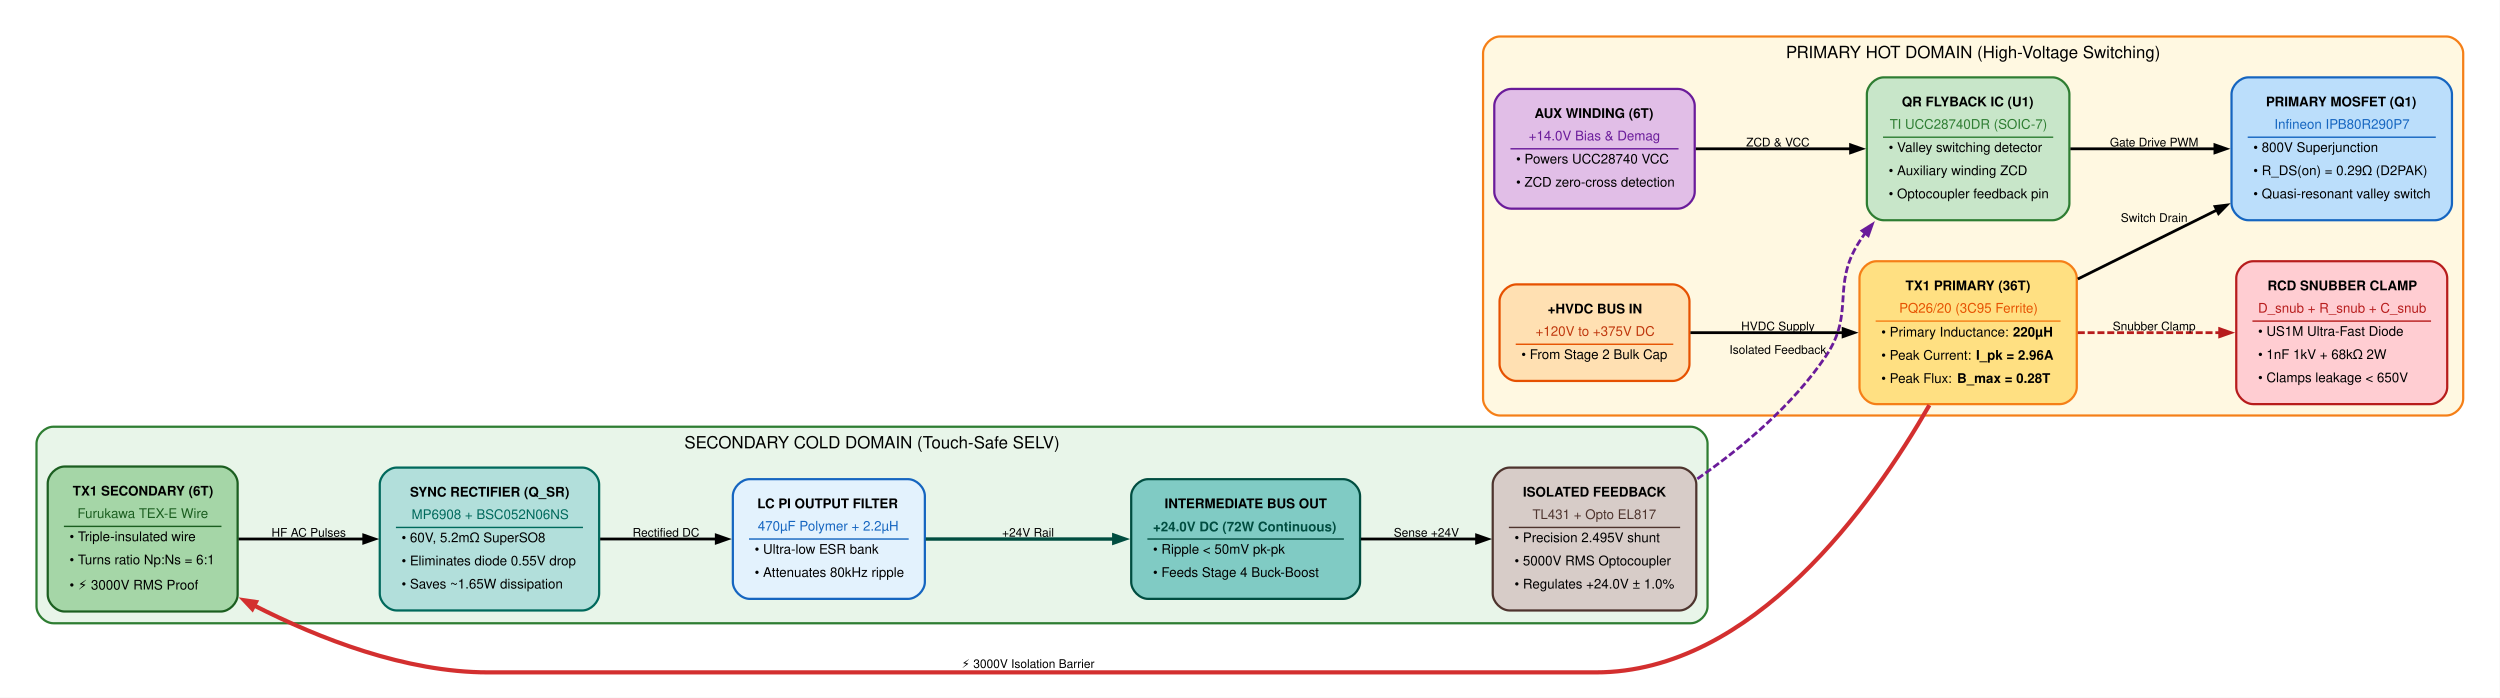
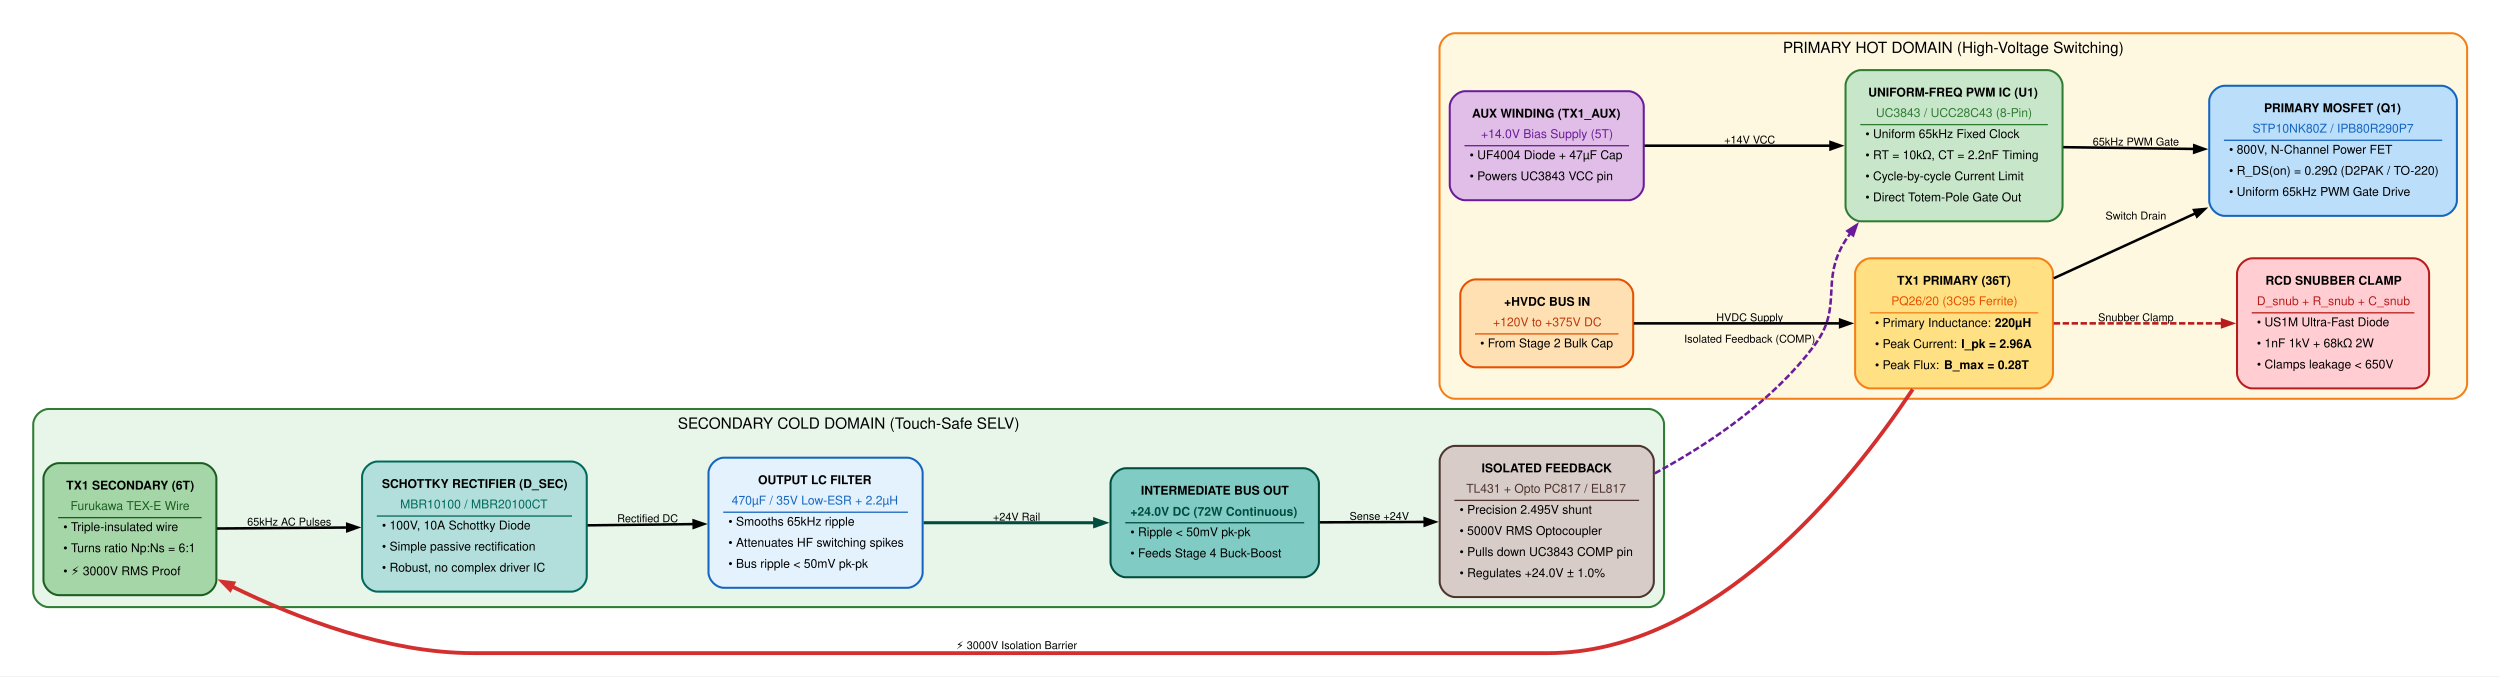
- <svg xmlns="http://www.w3.org/2000/svg" width="1781pt" height="497pt" viewBox="0.00 0.00 1781.00 497.00">
-   <g id="graph0" class="graph" transform="scale(1 1) rotate(0) translate(18 479)">
-     <polygon fill="#ffffff" stroke="none" points="-18,18 -18,-479 1762.78,-479 1762.78,18 -18,18" />
+ <svg xmlns="http://www.w3.org/2000/svg" width="1956pt" height="529pt" viewBox="0.00 0.00 1956.00 529.00">
+   <g id="graph0" class="graph" transform="scale(1 1) rotate(0) translate(18 511)">
+     <polygon fill="#ffffff" stroke="none" points="-18,18 -18,-511 1938.28,-511 1938.28,18 -18,18" />
    <g id="clust1" class="cluster">
-       <path fill="#fff8e1" stroke="#f57f17" stroke-width="1.6" d="M1050.53,-183C1050.53,-183 1724.78,-183 1724.78,-183 1730.78,-183 1736.78,-189 1736.78,-195 1736.78,-195 1736.78,-441 1736.78,-441 1736.78,-447 1730.78,-453 1724.78,-453 1724.78,-453 1050.53,-453 1050.53,-453 1044.53,-453 1038.53,-447 1038.53,-441 1038.53,-441 1038.53,-195 1038.53,-195 1038.53,-189 1044.53,-183 1050.53,-183" />
-       <text xml:space="preserve" text-anchor="middle" x="1387.66" y="-437.6" font-family="Helvetica, Arial, sans-serif" font-size="12.00">PRIMARY HOT DOMAIN (High-Voltage Switching)</text>
+       <path fill="#fff8e1" stroke="#f57f17" stroke-width="1.6" d="M1120.28,-199C1120.28,-199 1900.28,-199 1900.28,-199 1906.28,-199 1912.28,-205 1912.28,-211 1912.28,-211 1912.28,-473 1912.28,-473 1912.28,-479 1906.28,-485 1900.28,-485 1900.28,-485 1120.28,-485 1120.28,-485 1114.28,-485 1108.28,-479 1108.28,-473 1108.28,-473 1108.28,-211 1108.28,-211 1108.28,-205 1114.28,-199 1120.28,-199" />
+       <text xml:space="preserve" text-anchor="middle" x="1510.28" y="-469.6" font-family="Helvetica, Arial, sans-serif" font-size="12.00">PRIMARY HOT DOMAIN (High-Voltage Switching)</text>
    </g>
    <g id="clust2" class="cluster">
-       <path fill="#e8f5e9" stroke="#2e7d32" stroke-width="1.6" d="M20,-35C20,-35 1186.45,-35 1186.45,-35 1192.45,-35 1198.45,-41 1198.45,-47 1198.45,-47 1198.45,-163 1198.45,-163 1198.45,-169 1192.45,-175 1186.45,-175 1186.45,-175 20,-175 20,-175 14,-175 8,-169 8,-163 8,-163 8,-47 8,-47 8,-41 14,-35 20,-35" />
-       <text xml:space="preserve" text-anchor="middle" x="603.22" y="-159.6" font-family="Helvetica, Arial, sans-serif" font-size="12.00">SECONDARY COLD DOMAIN (Touch-Safe SELV)</text>
+       <path fill="#e8f5e9" stroke="#2e7d32" stroke-width="1.6" d="M20,-36C20,-36 1271.95,-36 1271.95,-36 1277.95,-36 1283.95,-42 1283.95,-48 1283.95,-48 1283.95,-179 1283.95,-179 1283.95,-185 1277.95,-191 1271.95,-191 1271.95,-191 20,-191 20,-191 14,-191 8,-185 8,-179 8,-179 8,-48 8,-48 8,-42 14,-36 20,-36" />
+       <text xml:space="preserve" text-anchor="middle" x="645.97" y="-175.6" font-family="Helvetica, Arial, sans-serif" font-size="12.00">SECONDARY COLD DOMAIN (Touch-Safe SELV)</text>
    </g>
    <g id="node1" class="node">
-       <path fill="#ffe0b2" stroke="#e65100" stroke-width="1.6" d="M1173.57,-276.39C1173.57,-276.39 1062.28,-276.39 1062.28,-276.39 1056.28,-276.39 1050.28,-270.39 1050.28,-264.39 1050.28,-264.39 1050.28,-219.61 1050.28,-219.61 1050.28,-213.61 1056.28,-207.61 1062.28,-207.61 1062.28,-207.61 1173.57,-207.61 1173.57,-207.61 1179.57,-207.61 1185.57,-213.61 1185.57,-219.61 1185.57,-219.61 1185.57,-264.39 1185.57,-264.39 1185.57,-270.39 1179.57,-276.39 1173.57,-276.39" />
-       <polygon fill="#e65100" stroke="#e65100" points="1061.8,-233.75 1061.8,-233.75 1174.05,-233.75 1174.05,-233.75 1061.8,-233.75" />
-       <text xml:space="preserve" text-anchor="start" x="1084.55" y="-255.72" font-family="Helvetica, Arial, sans-serif" font-weight="bold" font-size="9.50">+HVDC BUS IN</text>
-       <text xml:space="preserve" text-anchor="start" x="1075.93" y="-239.75" font-family="Helvetica, Arial, sans-serif" font-size="9.50" fill="#bf360c">+120V to +375V DC</text>
-       <text xml:space="preserve" text-anchor="start" x="1065.8" y="-223.25" font-family="Helvetica, Arial, sans-serif" font-size="9.50">• From Stage 2 Bulk Cap</text>
+       <path fill="#ffe0b2" stroke="#e65100" stroke-width="1.6" d="M1247.82,-292.39C1247.82,-292.39 1136.53,-292.39 1136.53,-292.39 1130.53,-292.39 1124.53,-286.39 1124.53,-280.39 1124.53,-280.39 1124.53,-235.61 1124.53,-235.61 1124.53,-229.61 1130.53,-223.61 1136.53,-223.61 1136.53,-223.61 1247.82,-223.61 1247.82,-223.61 1253.82,-223.61 1259.82,-229.61 1259.82,-235.61 1259.82,-235.61 1259.82,-280.39 1259.82,-280.39 1259.82,-286.39 1253.82,-292.39 1247.82,-292.39" />
+       <polygon fill="#e65100" stroke="#e65100" points="1136.05,-249.75 1136.05,-249.75 1248.3,-249.75 1248.3,-249.75 1136.05,-249.75" />
+       <text xml:space="preserve" text-anchor="start" x="1158.8" y="-271.73" font-family="Helvetica, Arial, sans-serif" font-weight="bold" font-size="9.50">+HVDC BUS IN</text>
+       <text xml:space="preserve" text-anchor="start" x="1150.18" y="-255.75" font-family="Helvetica, Arial, sans-serif" font-size="9.50" fill="#bf360c">+120V to +375V DC</text>
+       <text xml:space="preserve" text-anchor="start" x="1140.05" y="-239.25" font-family="Helvetica, Arial, sans-serif" font-size="9.50">• From Stage 2 Bulk Cap</text>
    </g>
    <g id="node3" class="node">
-       <path fill="#ffe082" stroke="#f57f17" stroke-width="1.6" d="M1449.49,-292.89C1449.49,-292.89 1318.7,-292.89 1318.7,-292.89 1312.7,-292.89 1306.7,-286.89 1306.7,-280.89 1306.7,-280.89 1306.7,-203.11 1306.7,-203.11 1306.7,-197.11 1312.7,-191.11 1318.7,-191.11 1318.7,-191.11 1449.49,-191.11 1449.49,-191.11 1455.49,-191.11 1461.49,-197.11 1461.49,-203.11 1461.49,-203.11 1461.49,-280.89 1461.49,-280.89 1461.49,-286.89 1455.49,-292.89 1449.49,-292.89" />
-       <polygon fill="#f57f17" stroke="#f57f17" points="1318.22,-250.25 1318.22,-250.25 1449.97,-250.25 1449.97,-250.25 1318.22,-250.25" />
-       <text xml:space="preserve" text-anchor="start" x="1339.47" y="-272.23" font-family="Helvetica, Arial, sans-serif" font-weight="bold" font-size="9.50">TX1 PRIMARY (36T)</text>
-       <text xml:space="preserve" text-anchor="start" x="1334.97" y="-256.25" font-family="Helvetica, Arial, sans-serif" font-size="9.50" fill="#e65100">PQ26/20 (3C95 Ferrite)</text>
-       <text xml:space="preserve" text-anchor="start" x="1322.22" y="-239.22" font-family="Helvetica, Arial, sans-serif" font-size="9.50">• Primary Inductance: </text>
-       <text xml:space="preserve" text-anchor="start" x="1415.97" y="-239.22" font-family="Helvetica, Arial, sans-serif" font-weight="bold" font-size="9.50">220µH</text>
-       <text xml:space="preserve" text-anchor="start" x="1322.22" y="-222.72" font-family="Helvetica, Arial, sans-serif" font-size="9.50">• Peak Current: </text>
-       <text xml:space="preserve" text-anchor="start" x="1389.72" y="-222.72" font-family="Helvetica, Arial, sans-serif" font-weight="bold" font-size="9.50">I_pk = 2.96A</text>
-       <text xml:space="preserve" text-anchor="start" x="1322.22" y="-206.22" font-family="Helvetica, Arial, sans-serif" font-size="9.50">• Peak Flux: </text>
-       <text xml:space="preserve" text-anchor="start" x="1376.22" y="-206.22" font-family="Helvetica, Arial, sans-serif" font-weight="bold" font-size="9.50">B_max = 0.28T</text>
+       <path fill="#ffe082" stroke="#f57f17" stroke-width="1.6" d="M1576.24,-308.89C1576.24,-308.89 1445.45,-308.89 1445.45,-308.89 1439.45,-308.89 1433.45,-302.89 1433.45,-296.89 1433.45,-296.89 1433.45,-219.11 1433.45,-219.11 1433.45,-213.11 1439.45,-207.11 1445.45,-207.11 1445.45,-207.11 1576.24,-207.11 1576.24,-207.11 1582.24,-207.11 1588.24,-213.11 1588.24,-219.11 1588.24,-219.11 1588.24,-296.89 1588.24,-296.89 1588.24,-302.89 1582.24,-308.89 1576.24,-308.89" />
+       <polygon fill="#f57f17" stroke="#f57f17" points="1444.97,-266.25 1444.97,-266.25 1576.72,-266.25 1576.72,-266.25 1444.97,-266.25" />
+       <text xml:space="preserve" text-anchor="start" x="1466.22" y="-288.23" font-family="Helvetica, Arial, sans-serif" font-weight="bold" font-size="9.50">TX1 PRIMARY (36T)</text>
+       <text xml:space="preserve" text-anchor="start" x="1461.72" y="-272.25" font-family="Helvetica, Arial, sans-serif" font-size="9.50" fill="#e65100">PQ26/20 (3C95 Ferrite)</text>
+       <text xml:space="preserve" text-anchor="start" x="1448.97" y="-255.22" font-family="Helvetica, Arial, sans-serif" font-size="9.50">• Primary Inductance: </text>
+       <text xml:space="preserve" text-anchor="start" x="1542.72" y="-255.22" font-family="Helvetica, Arial, sans-serif" font-weight="bold" font-size="9.50">220µH</text>
+       <text xml:space="preserve" text-anchor="start" x="1448.97" y="-238.72" font-family="Helvetica, Arial, sans-serif" font-size="9.50">• Peak Current: </text>
+       <text xml:space="preserve" text-anchor="start" x="1516.47" y="-238.72" font-family="Helvetica, Arial, sans-serif" font-weight="bold" font-size="9.50">I_pk = 2.96A</text>
+       <text xml:space="preserve" text-anchor="start" x="1448.97" y="-222.22" font-family="Helvetica, Arial, sans-serif" font-size="9.50">• Peak Flux: </text>
+       <text xml:space="preserve" text-anchor="start" x="1502.97" y="-222.22" font-family="Helvetica, Arial, sans-serif" font-weight="bold" font-size="9.50">B_max = 0.28T</text>
    </g>
    <g id="edge1" class="edge">
-       <path fill="none" stroke="black" stroke-width="2" d="M1186.27,-242C1219.38,-242 1259.7,-242 1295.21,-242" />
-       <polygon fill="black" stroke="black" stroke-width="2" points="1295.03,-244.8 1303.03,-242 1295.03,-239.2 1295.03,-244.8" />
-       <text xml:space="preserve" text-anchor="middle" x="1248.57" y="-243.68" font-family="Helvetica, Arial, sans-serif" font-size="8.50">HVDC Supply</text>
+       <path fill="none" stroke="black" stroke-width="2" d="M1260.34,-258C1307.46,-258 1370.92,-258 1422.05,-258" />
+       <polygon fill="black" stroke="black" stroke-width="2" points="1421.73,-260.8 1429.73,-258 1421.73,-255.2 1421.73,-260.8" />
+       <text xml:space="preserve" text-anchor="middle" x="1350.95" y="-259.68" font-family="Helvetica, Arial, sans-serif" font-size="8.50">HVDC Supply</text>
    </g>
    <g id="node2" class="node">
-       <path fill="#ffcdd2" stroke="#b71c1c" stroke-width="1.6" d="M1713.4,-292.89C1713.4,-292.89 1587.11,-292.89 1587.11,-292.89 1581.11,-292.89 1575.11,-286.89 1575.11,-280.89 1575.11,-280.89 1575.11,-203.11 1575.11,-203.11 1575.11,-197.11 1581.11,-191.11 1587.11,-191.11 1587.11,-191.11 1713.4,-191.11 1713.4,-191.11 1719.4,-191.11 1725.4,-197.11 1725.4,-203.11 1725.4,-203.11 1725.4,-280.89 1725.4,-280.89 1725.4,-286.89 1719.4,-292.89 1713.4,-292.89" />
-       <polygon fill="#b71c1c" stroke="#b71c1c" points="1586.63,-250.25 1586.63,-250.25 1713.88,-250.25 1713.88,-250.25 1586.63,-250.25" />
-       <text xml:space="preserve" text-anchor="start" x="1597.38" y="-272.23" font-family="Helvetica, Arial, sans-serif" font-weight="bold" font-size="9.50">RCD SNUBBER CLAMP</text>
-       <text xml:space="preserve" text-anchor="start" x="1590.63" y="-256.25" font-family="Helvetica, Arial, sans-serif" font-size="9.50" fill="#b71c1c">D_snub + R_snub + C_snub</text>
-       <text xml:space="preserve" text-anchor="start" x="1590.63" y="-239.75" font-family="Helvetica, Arial, sans-serif" font-size="9.50">• US1M Ultra-Fast Diode</text>
-       <text xml:space="preserve" text-anchor="start" x="1590.63" y="-223.25" font-family="Helvetica, Arial, sans-serif" font-size="9.50">• 1nF 1kV + 68kΩ 2W</text>
-       <text xml:space="preserve" text-anchor="start" x="1590.63" y="-206.75" font-family="Helvetica, Arial, sans-serif" font-size="9.50">• Clamps leakage &lt; 650V</text>
+       <path fill="#ffcdd2" stroke="#b71c1c" stroke-width="1.6" d="M1870.53,-308.89C1870.53,-308.89 1744.24,-308.89 1744.24,-308.89 1738.24,-308.89 1732.24,-302.89 1732.24,-296.89 1732.24,-296.89 1732.24,-219.11 1732.24,-219.11 1732.24,-213.11 1738.24,-207.11 1744.24,-207.11 1744.24,-207.11 1870.53,-207.11 1870.53,-207.11 1876.53,-207.11 1882.53,-213.11 1882.53,-219.11 1882.53,-219.11 1882.53,-296.89 1882.53,-296.89 1882.53,-302.89 1876.53,-308.89 1870.53,-308.89" />
+       <polygon fill="#b71c1c" stroke="#b71c1c" points="1743.76,-266.25 1743.76,-266.25 1871.01,-266.25 1871.01,-266.25 1743.76,-266.25" />
+       <text xml:space="preserve" text-anchor="start" x="1754.51" y="-288.23" font-family="Helvetica, Arial, sans-serif" font-weight="bold" font-size="9.50">RCD SNUBBER CLAMP</text>
+       <text xml:space="preserve" text-anchor="start" x="1747.76" y="-272.25" font-family="Helvetica, Arial, sans-serif" font-size="9.50" fill="#b71c1c">D_snub + R_snub + C_snub</text>
+       <text xml:space="preserve" text-anchor="start" x="1747.76" y="-255.75" font-family="Helvetica, Arial, sans-serif" font-size="9.50">• US1M Ultra-Fast Diode</text>
+       <text xml:space="preserve" text-anchor="start" x="1747.76" y="-239.25" font-family="Helvetica, Arial, sans-serif" font-size="9.50">• 1nF 1kV + 68kΩ 2W</text>
+       <text xml:space="preserve" text-anchor="start" x="1747.76" y="-222.75" font-family="Helvetica, Arial, sans-serif" font-size="9.50">• Clamps leakage &lt; 650V</text>
    </g>
    <g id="edge2" class="edge">
-       <path fill="none" stroke="#b71c1c" stroke-width="2" stroke-dasharray="5,2" d="M1462.21,-242C1493.96,-242 1530.85,-242 1563.45,-242" />
-       <polygon fill="#b71c1c" stroke="#b71c1c" stroke-width="2" points="1563.3,-244.8 1571.3,-242 1563.3,-239.2 1563.3,-244.8" />
-       <text xml:space="preserve" text-anchor="middle" x="1516.61" y="-243.68" font-family="Helvetica, Arial, sans-serif" font-size="8.50">Snubber Clamp</text>
+       <path fill="none" stroke="#b71c1c" stroke-width="2" stroke-dasharray="5,2" d="M1588.85,-258C1629.29,-258 1678.98,-258 1720.65,-258" />
+       <polygon fill="#b71c1c" stroke="#b71c1c" stroke-width="2" points="1720.59,-260.8 1728.59,-258 1720.59,-255.2 1720.59,-260.8" />
+       <text xml:space="preserve" text-anchor="middle" x="1653.11" y="-259.68" font-family="Helvetica, Arial, sans-serif" font-size="8.50">Snubber Clamp</text>
    </g>
    <g id="node4" class="node">
-       <path fill="#bbdefb" stroke="#1565c0" stroke-width="1.6" d="M1716.78,-423.89C1716.78,-423.89 1583.74,-423.89 1583.74,-423.89 1577.74,-423.89 1571.74,-417.89 1571.74,-411.89 1571.74,-411.89 1571.74,-334.11 1571.74,-334.11 1571.74,-328.11 1577.74,-322.11 1583.74,-322.11 1583.74,-322.11 1716.78,-322.11 1716.78,-322.11 1722.78,-322.11 1728.78,-328.11 1728.78,-334.11 1728.78,-334.11 1728.78,-411.89 1728.78,-411.89 1728.78,-417.89 1722.78,-423.89 1716.78,-423.89" />
-       <polygon fill="#1565c0" stroke="#1565c0" points="1583.26,-381.25 1583.26,-381.25 1717.26,-381.25 1717.26,-381.25 1583.26,-381.25" />
-       <text xml:space="preserve" text-anchor="start" x="1596.26" y="-403.23" font-family="Helvetica, Arial, sans-serif" font-weight="bold" font-size="9.50">PRIMARY MOSFET (Q1)</text>
-       <text xml:space="preserve" text-anchor="start" x="1602.26" y="-387.25" font-family="Helvetica, Arial, sans-serif" font-size="9.50" fill="#1565c0">Infineon IPB80R290P7</text>
-       <text xml:space="preserve" text-anchor="start" x="1587.26" y="-370.75" font-family="Helvetica, Arial, sans-serif" font-size="9.50">• 800V Superjunction</text>
-       <text xml:space="preserve" text-anchor="start" x="1587.26" y="-354.25" font-family="Helvetica, Arial, sans-serif" font-size="9.50">• R_DS(on) = 0.29Ω (D2PAK)</text>
-       <text xml:space="preserve" text-anchor="start" x="1587.26" y="-337.75" font-family="Helvetica, Arial, sans-serif" font-size="9.50">• Quasi-resonant valley switch</text>
+       <path fill="#bbdefb" stroke="#1565c0" stroke-width="1.6" d="M1892.28,-443.89C1892.28,-443.89 1722.49,-443.89 1722.49,-443.89 1716.49,-443.89 1710.49,-437.89 1710.49,-431.89 1710.49,-431.89 1710.49,-354.11 1710.49,-354.11 1710.49,-348.11 1716.49,-342.11 1722.49,-342.11 1722.49,-342.11 1892.28,-342.11 1892.28,-342.11 1898.28,-342.11 1904.28,-348.11 1904.28,-354.11 1904.28,-354.11 1904.28,-431.89 1904.28,-431.89 1904.28,-437.89 1898.28,-443.89 1892.28,-443.89" />
+       <polygon fill="#1565c0" stroke="#1565c0" points="1722.01,-401.25 1722.01,-401.25 1892.76,-401.25 1892.76,-401.25 1722.01,-401.25" />
+       <text xml:space="preserve" text-anchor="start" x="1753.38" y="-423.23" font-family="Helvetica, Arial, sans-serif" font-weight="bold" font-size="9.50">PRIMARY MOSFET (Q1)</text>
+       <text xml:space="preserve" text-anchor="start" x="1744.38" y="-407.25" font-family="Helvetica, Arial, sans-serif" font-size="9.50" fill="#1565c0">STP10NK80Z / IPB80R290P7</text>
+       <text xml:space="preserve" text-anchor="start" x="1726.01" y="-390.75" font-family="Helvetica, Arial, sans-serif" font-size="9.50">• 800V, N-Channel Power FET</text>
+       <text xml:space="preserve" text-anchor="start" x="1726.01" y="-374.25" font-family="Helvetica, Arial, sans-serif" font-size="9.50">• R_DS(on) = 0.29Ω (D2PAK / TO-220)</text>
+       <text xml:space="preserve" text-anchor="start" x="1726.01" y="-357.75" font-family="Helvetica, Arial, sans-serif" font-size="9.50">• Uniform 65kHz PWM Gate Drive</text>
    </g>
    <g id="edge3" class="edge">
-       <path fill="none" stroke="black" stroke-width="2" d="M1462.21,-280.24C1493.27,-295.64 1529.25,-313.49 1561.32,-329.39" />
-       <polygon fill="black" stroke="black" stroke-width="2" points="1560.01,-331.87 1568.42,-332.91 1562.5,-326.85 1560.01,-331.87" />
-       <text xml:space="preserve" text-anchor="middle" x="1516.61" y="-320.91" font-family="Helvetica, Arial, sans-serif" font-size="8.50">Switch Drain</text>
+       <path fill="none" stroke="black" stroke-width="2" d="M1588.85,-293.29C1622.8,-308.86 1663.26,-327.4 1700.03,-344.25" />
+       <polygon fill="black" stroke="black" stroke-width="2" points="1698.6,-346.68 1707.04,-347.46 1700.93,-341.59 1698.6,-346.68" />
+       <text xml:space="preserve" text-anchor="middle" x="1653.11" y="-339.27" font-family="Helvetica, Arial, sans-serif" font-size="8.50">Switch Drain</text>
    </g>
    <g id="node7" class="node">
-       <path fill="#a5d6a7" stroke="#1b5e20" stroke-width="1.6" d="M139.29,-146.64C139.29,-146.64 28,-146.64 28,-146.64 22,-146.64 16,-140.64 16,-134.64 16,-134.64 16,-55.36 16,-55.36 16,-49.36 22,-43.36 28,-43.36 28,-43.36 139.29,-43.36 139.29,-43.36 145.29,-43.36 151.29,-49.36 151.29,-55.36 151.29,-55.36 151.29,-134.64 151.29,-134.64 151.29,-140.64 145.29,-146.64 139.29,-146.64" />
-       <polygon fill="#1b5e20" stroke="#1b5e20" points="27.52,-104 27.52,-104 139.77,-104 139.77,-104 27.52,-104" />
-       <text xml:space="preserve" text-anchor="start" x="33.77" y="-125.97" font-family="Helvetica, Arial, sans-serif" font-weight="bold" font-size="9.50">TX1 SECONDARY (6T)</text>
-       <text xml:space="preserve" text-anchor="start" x="37.14" y="-110" font-family="Helvetica, Arial, sans-serif" font-size="9.50" fill="#1b5e20">Furukawa TEX-E Wire</text>
-       <text xml:space="preserve" text-anchor="start" x="31.52" y="-93.5" font-family="Helvetica, Arial, sans-serif" font-size="9.50">• Triple-insulated wire</text>
-       <text xml:space="preserve" text-anchor="start" x="31.52" y="-77" font-family="Helvetica, Arial, sans-serif" font-size="9.50">• Turns ratio Np:Ns = 6:1</text>
-       <text xml:space="preserve" text-anchor="start" x="31.52" y="-59" font-family="Helvetica, Arial, sans-serif" font-size="9.50">• ⚡ 3000V RMS Proof</text>
+       <path fill="#a5d6a7" stroke="#1b5e20" stroke-width="1.6" d="M139.29,-148.64C139.29,-148.64 28,-148.64 28,-148.64 22,-148.64 16,-142.64 16,-136.64 16,-136.64 16,-57.36 16,-57.36 16,-51.36 22,-45.36 28,-45.36 28,-45.36 139.29,-45.36 139.29,-45.36 145.29,-45.36 151.29,-51.36 151.29,-57.36 151.29,-57.36 151.29,-136.64 151.29,-136.64 151.29,-142.64 145.29,-148.64 139.29,-148.64" />
+       <polygon fill="#1b5e20" stroke="#1b5e20" points="27.52,-106 27.52,-106 139.77,-106 139.77,-106 27.52,-106" />
+       <text xml:space="preserve" text-anchor="start" x="33.77" y="-127.97" font-family="Helvetica, Arial, sans-serif" font-weight="bold" font-size="9.50">TX1 SECONDARY (6T)</text>
+       <text xml:space="preserve" text-anchor="start" x="37.14" y="-112" font-family="Helvetica, Arial, sans-serif" font-size="9.50" fill="#1b5e20">Furukawa TEX-E Wire</text>
+       <text xml:space="preserve" text-anchor="start" x="31.52" y="-95.5" font-family="Helvetica, Arial, sans-serif" font-size="9.50">• Triple-insulated wire</text>
+       <text xml:space="preserve" text-anchor="start" x="31.52" y="-79" font-family="Helvetica, Arial, sans-serif" font-size="9.50">• Turns ratio Np:Ns = 6:1</text>
+       <text xml:space="preserve" text-anchor="start" x="31.52" y="-61" font-family="Helvetica, Arial, sans-serif" font-size="9.50">• ⚡ 3000V RMS Proof</text>
    </g>
    <g id="edge6" class="edge">
-       <path fill="none" stroke="#d32f2f" stroke-width="3" d="M1356.5,-190.38C1315.77,-119.31 1230.73,0 1118.93,0 329.68,0 329.68,0 329.68,0 271.08,0 209.59,-23.92 162.87,-47.75" />
-       <polygon fill="#d32f2f" stroke="#d32f2f" stroke-width="3" points="161.74,-45.18 155.95,-51.37 164.34,-50.14 161.74,-45.18" />
-       <text xml:space="preserve" text-anchor="middle" x="714.37" y="-3.17" font-family="Helvetica, Arial, sans-serif" font-size="8.50">⚡ 3000V Isolation Barrier</text>
+       <path fill="none" stroke="#d32f2f" stroke-width="3" d="M1478.53,-206.41C1428.43,-131.12 1322.6,0 1193.18,0 352.18,0 352.18,0 352.18,0 285.67,0 215.13,-26.82 163.19,-52.26" />
+       <polygon fill="#d32f2f" stroke="#d32f2f" stroke-width="3" points="162.03,-49.71 156.12,-55.79 164.53,-54.72 162.03,-49.71" />
+       <text xml:space="preserve" text-anchor="middle" x="777.37" y="-3.17" font-family="Helvetica, Arial, sans-serif" font-size="8.50">⚡ 3000V Isolation Barrier</text>
    </g>
    <g id="node5" class="node">
-       <path fill="#c8e6c9" stroke="#2e7d32" stroke-width="1.6" d="M1444.24,-423.89C1444.24,-423.89 1323.95,-423.89 1323.95,-423.89 1317.95,-423.89 1311.95,-417.89 1311.95,-411.89 1311.95,-411.89 1311.95,-334.11 1311.95,-334.11 1311.95,-328.11 1317.95,-322.11 1323.95,-322.11 1323.95,-322.11 1444.24,-322.11 1444.24,-322.11 1450.24,-322.11 1456.24,-328.11 1456.24,-334.11 1456.24,-334.11 1456.24,-411.89 1456.24,-411.89 1456.24,-417.89 1450.24,-423.89 1444.24,-423.89" />
-       <polygon fill="#2e7d32" stroke="#2e7d32" points="1323.47,-381.25 1323.47,-381.25 1444.72,-381.25 1444.72,-381.25 1323.47,-381.25" />
-       <text xml:space="preserve" text-anchor="start" x="1336.84" y="-403.23" font-family="Helvetica, Arial, sans-serif" font-weight="bold" font-size="9.50">QR FLYBACK IC (U1)</text>
-       <text xml:space="preserve" text-anchor="start" x="1328.22" y="-387.25" font-family="Helvetica, Arial, sans-serif" font-size="9.50" fill="#2e7d32">TI UCC28740DR (SOIC-7)</text>
-       <text xml:space="preserve" text-anchor="start" x="1327.47" y="-370.75" font-family="Helvetica, Arial, sans-serif" font-size="9.50">• Valley switching detector</text>
-       <text xml:space="preserve" text-anchor="start" x="1327.47" y="-354.25" font-family="Helvetica, Arial, sans-serif" font-size="9.50">• Auxiliary winding ZCD</text>
-       <text xml:space="preserve" text-anchor="start" x="1327.47" y="-337.75" font-family="Helvetica, Arial, sans-serif" font-size="9.50">• Optocoupler feedback pin</text>
+       <path fill="#c8e6c9" stroke="#2e7d32" stroke-width="1.6" d="M1583.74,-456.14C1583.74,-456.14 1437.95,-456.14 1437.95,-456.14 1431.95,-456.14 1425.95,-450.14 1425.95,-444.14 1425.95,-444.14 1425.95,-349.86 1425.95,-349.86 1425.95,-343.86 1431.95,-337.86 1437.95,-337.86 1437.95,-337.86 1583.74,-337.86 1583.74,-337.86 1589.74,-337.86 1595.74,-343.86 1595.74,-349.86 1595.74,-349.86 1595.74,-444.14 1595.74,-444.14 1595.74,-450.14 1589.74,-456.14 1583.74,-456.14" />
+       <polygon fill="#2e7d32" stroke="#2e7d32" points="1437.47,-413.5 1437.47,-413.5 1584.22,-413.5 1584.22,-413.5 1437.47,-413.5" />
+       <text xml:space="preserve" text-anchor="start" x="1443.72" y="-435.48" font-family="Helvetica, Arial, sans-serif" font-weight="bold" font-size="9.50">UNIFORM-FREQ PWM IC (U1)</text>
+       <text xml:space="preserve" text-anchor="start" x="1449.72" y="-419.5" font-family="Helvetica, Arial, sans-serif" font-size="9.50" fill="#2e7d32">UC3843 / UCC28C43 (8-Pin)</text>
+       <text xml:space="preserve" text-anchor="start" x="1441.47" y="-403" font-family="Helvetica, Arial, sans-serif" font-size="9.50">• Uniform 65kHz Fixed Clock</text>
+       <text xml:space="preserve" text-anchor="start" x="1441.47" y="-386.5" font-family="Helvetica, Arial, sans-serif" font-size="9.50">• RT = 10kΩ, CT = 2.2nF Timing</text>
+       <text xml:space="preserve" text-anchor="start" x="1441.47" y="-370" font-family="Helvetica, Arial, sans-serif" font-size="9.50">• Cycle-by-cycle Current Limit</text>
+       <text xml:space="preserve" text-anchor="start" x="1441.47" y="-353.5" font-family="Helvetica, Arial, sans-serif" font-size="9.50">• Direct Totem-Pole Gate Out</text>
    </g>
    <g id="edge4" class="edge">
-       <path fill="none" stroke="black" stroke-width="2" d="M1456.93,-373C1488.78,-373 1526.57,-373 1560.19,-373" />
-       <polygon fill="black" stroke="black" stroke-width="2" points="1559.92,-375.8 1567.92,-373 1559.92,-370.2 1559.92,-375.8" />
-       <text xml:space="preserve" text-anchor="middle" x="1516.61" y="-374.68" font-family="Helvetica, Arial, sans-serif" font-size="8.50">Gate Drive PWM</text>
+       <path fill="none" stroke="black" stroke-width="2" d="M1596.25,-395.85C1628.23,-395.42 1665.08,-394.92 1698.91,-394.46" />
+       <polygon fill="black" stroke="black" stroke-width="2" points="1698.78,-397.26 1706.75,-394.35 1698.71,-391.66 1698.78,-397.26" />
+       <text xml:space="preserve" text-anchor="middle" x="1653.11" y="-397.15" font-family="Helvetica, Arial, sans-serif" font-size="8.50">65kHz PWM Gate</text>
    </g>
    <g id="node6" class="node">
-       <path fill="#e1bee7" stroke="#6a1b9a" stroke-width="1.6" d="M1177.32,-415.64C1177.32,-415.64 1058.53,-415.64 1058.53,-415.64 1052.53,-415.64 1046.53,-409.64 1046.53,-403.64 1046.53,-403.64 1046.53,-342.36 1046.53,-342.36 1046.53,-336.36 1052.53,-330.36 1058.53,-330.36 1058.53,-330.36 1177.32,-330.36 1177.32,-330.36 1183.32,-330.36 1189.32,-336.36 1189.32,-342.36 1189.32,-342.36 1189.32,-403.64 1189.32,-403.64 1189.32,-409.64 1183.32,-415.64 1177.32,-415.64" />
-       <polygon fill="#6a1b9a" stroke="#6a1b9a" points="1058.05,-373 1058.05,-373 1177.8,-373 1177.8,-373 1058.05,-373" />
-       <text xml:space="preserve" text-anchor="start" x="1075.18" y="-394.98" font-family="Helvetica, Arial, sans-serif" font-weight="bold" font-size="9.50">AUX WINDING (6T)</text>
-       <text xml:space="preserve" text-anchor="start" x="1071.05" y="-379" font-family="Helvetica, Arial, sans-serif" font-size="9.50" fill="#6a1b9a">+14.0V Bias &amp; Demag</text>
-       <text xml:space="preserve" text-anchor="start" x="1062.05" y="-362.5" font-family="Helvetica, Arial, sans-serif" font-size="9.50">• Powers UCC28740 VCC</text>
-       <text xml:space="preserve" text-anchor="start" x="1062.05" y="-346" font-family="Helvetica, Arial, sans-serif" font-size="9.50">• ZCD zero-cross detection</text>
+       <path fill="#e1bee7" stroke="#6a1b9a" stroke-width="1.6" d="M1256.07,-439.64C1256.07,-439.64 1128.28,-439.64 1128.28,-439.64 1122.28,-439.64 1116.28,-433.64 1116.28,-427.64 1116.28,-427.64 1116.28,-366.36 1116.28,-366.36 1116.28,-360.36 1122.28,-354.36 1128.28,-354.36 1128.28,-354.36 1256.07,-354.36 1256.07,-354.36 1262.07,-354.36 1268.07,-360.36 1268.07,-366.36 1268.07,-366.36 1268.07,-427.64 1268.07,-427.64 1268.07,-433.64 1262.07,-439.64 1256.07,-439.64" />
+       <polygon fill="#6a1b9a" stroke="#6a1b9a" points="1127.8,-397 1127.8,-397 1256.55,-397 1256.55,-397 1127.8,-397" />
+       <text xml:space="preserve" text-anchor="start" x="1133.68" y="-418.98" font-family="Helvetica, Arial, sans-serif" font-weight="bold" font-size="9.50">AUX WINDING (TX1_AUX)</text>
+       <text xml:space="preserve" text-anchor="start" x="1140.8" y="-403" font-family="Helvetica, Arial, sans-serif" font-size="9.50" fill="#6a1b9a">+14.0V Bias Supply (5T)</text>
+       <text xml:space="preserve" text-anchor="start" x="1131.8" y="-386.5" font-family="Helvetica, Arial, sans-serif" font-size="9.50">• UF4004 Diode + 47µF Cap</text>
+       <text xml:space="preserve" text-anchor="start" x="1131.8" y="-370" font-family="Helvetica, Arial, sans-serif" font-size="9.50">• Powers UC3843 VCC pin</text>
    </g>
    <g id="edge5" class="edge">
-       <path fill="none" stroke="black" stroke-width="2" d="M1190.07,-373C1224.14,-373 1265.13,-373 1300.57,-373" />
-       <polygon fill="black" stroke="black" stroke-width="2" points="1300.34,-375.8 1308.34,-373 1300.34,-370.2 1300.34,-375.8" />
-       <text xml:space="preserve" text-anchor="middle" x="1248.57" y="-374.68" font-family="Helvetica, Arial, sans-serif" font-size="8.50">ZCD &amp; VCC</text>
+       <path fill="none" stroke="black" stroke-width="2" d="M1268.63,-397C1312.33,-397 1367.76,-397 1414.47,-397" />
+       <polygon fill="black" stroke="black" stroke-width="2" points="1414.19,-399.8 1422.19,-397 1414.19,-394.2 1414.19,-399.8" />
+       <text xml:space="preserve" text-anchor="middle" x="1350.95" y="-398.68" font-family="Helvetica, Arial, sans-serif" font-size="8.50">+14V VCC</text>
    </g>
    <g id="node8" class="node">
-       <path fill="#b2dfdb" stroke="#00695c" stroke-width="1.6" d="M396.83,-145.89C396.83,-145.89 264.54,-145.89 264.54,-145.89 258.54,-145.89 252.54,-139.89 252.54,-133.89 252.54,-133.89 252.54,-56.11 252.54,-56.11 252.54,-50.11 258.54,-44.11 264.54,-44.11 264.54,-44.11 396.83,-44.11 396.83,-44.11 402.83,-44.11 408.83,-50.11 408.83,-56.11 408.83,-56.11 408.83,-133.89 408.83,-133.89 408.83,-139.89 402.83,-145.89 396.83,-145.89" />
-       <polygon fill="#00695c" stroke="#00695c" points="264.06,-103.25 264.06,-103.25 397.31,-103.25 397.31,-103.25 264.06,-103.25" />
-       <text xml:space="preserve" text-anchor="start" x="274.06" y="-125.22" font-family="Helvetica, Arial, sans-serif" font-weight="bold" font-size="9.50">SYNC RECTIFIER (Q_SR)</text>
-       <text xml:space="preserve" text-anchor="start" x="275.18" y="-109.25" font-family="Helvetica, Arial, sans-serif" font-size="9.50" fill="#00695c">MP6908 + BSC052N06NS</text>
-       <text xml:space="preserve" text-anchor="start" x="268.06" y="-92.75" font-family="Helvetica, Arial, sans-serif" font-size="9.50">• 60V, 5.2mΩ SuperSO8</text>
-       <text xml:space="preserve" text-anchor="start" x="268.06" y="-76.25" font-family="Helvetica, Arial, sans-serif" font-size="9.50">• Eliminates diode 0.55V drop</text>
-       <text xml:space="preserve" text-anchor="start" x="268.06" y="-59.75" font-family="Helvetica, Arial, sans-serif" font-size="9.50">• Saves ~1.65W dissipation</text>
+       <path fill="#b2dfdb" stroke="#00695c" stroke-width="1.6" d="M429.08,-149.89C429.08,-149.89 277.29,-149.89 277.29,-149.89 271.29,-149.89 265.29,-143.89 265.29,-137.89 265.29,-137.89 265.29,-60.11 265.29,-60.11 265.29,-54.11 271.29,-48.11 277.29,-48.11 277.29,-48.11 429.08,-48.11 429.08,-48.11 435.08,-48.11 441.08,-54.11 441.08,-60.11 441.08,-60.11 441.08,-137.89 441.08,-137.89 441.08,-143.89 435.08,-149.89 429.08,-149.89" />
+       <polygon fill="#00695c" stroke="#00695c" points="276.81,-107.25 276.81,-107.25 429.56,-107.25 429.56,-107.25 276.81,-107.25" />
+       <text xml:space="preserve" text-anchor="start" x="280.81" y="-129.22" font-family="Helvetica, Arial, sans-serif" font-weight="bold" font-size="9.50">SCHOTTKY RECTIFIER (D_SEC)</text>
+       <text xml:space="preserve" text-anchor="start" x="295.06" y="-113.25" font-family="Helvetica, Arial, sans-serif" font-size="9.50" fill="#00695c">MBR10100 / MBR20100CT</text>
+       <text xml:space="preserve" text-anchor="start" x="280.81" y="-96.75" font-family="Helvetica, Arial, sans-serif" font-size="9.50">• 100V, 10A Schottky Diode</text>
+       <text xml:space="preserve" text-anchor="start" x="280.81" y="-80.25" font-family="Helvetica, Arial, sans-serif" font-size="9.50">• Simple passive rectification</text>
+       <text xml:space="preserve" text-anchor="start" x="280.81" y="-63.75" font-family="Helvetica, Arial, sans-serif" font-size="9.50">• Robust, no complex driver IC</text>
    </g>
    <g id="edge7" class="edge">
-       <path fill="none" stroke="black" stroke-width="2" d="M151.93,-95C179.56,-95 211.94,-95 241.43,-95" />
-       <polygon fill="black" stroke="black" stroke-width="2" points="241.13,-97.8 249.13,-95 241.13,-92.2 241.13,-97.8" />
-       <text xml:space="preserve" text-anchor="middle" x="201.91" y="-96.67" font-family="Helvetica, Arial, sans-serif" font-size="8.50">HF AC Pulses</text>
+       <path fill="none" stroke="black" stroke-width="2" d="M151.81,-97.5C182.68,-97.73 219.9,-98.01 253.84,-98.26" />
+       <polygon fill="black" stroke="black" stroke-width="2" points="253.68,-101.06 261.7,-98.32 253.72,-95.46 253.68,-101.06" />
+       <text xml:space="preserve" text-anchor="middle" x="208.29" y="-99.79" font-family="Helvetica, Arial, sans-serif" font-size="8.50">65kHz AC Pulses</text>
    </g>
    <g id="node9" class="node">
-       <path fill="#e3f2fd" stroke="#1565c0" stroke-width="1.6" d="M628.87,-137.64C628.87,-137.64 516.08,-137.64 516.08,-137.64 510.08,-137.64 504.08,-131.64 504.08,-125.64 504.08,-125.64 504.08,-64.36 504.08,-64.36 504.08,-58.36 510.08,-52.36 516.08,-52.36 516.08,-52.36 628.87,-52.36 628.87,-52.36 634.87,-52.36 640.87,-58.36 640.87,-64.36 640.87,-64.36 640.87,-125.64 640.87,-125.64 640.87,-131.64 634.87,-137.64 628.87,-137.64" />
-       <polygon fill="#1565c0" stroke="#1565c0" points="515.6,-95 515.6,-95 629.35,-95 629.35,-95 515.6,-95" />
-       <text xml:space="preserve" text-anchor="start" x="521.47" y="-116.97" font-family="Helvetica, Arial, sans-serif" font-weight="bold" font-size="9.50">LC PI OUTPUT FILTER</text>
-       <text xml:space="preserve" text-anchor="start" x="521.85" y="-101" font-family="Helvetica, Arial, sans-serif" font-size="9.50" fill="#1565c0">470µF Polymer + 2.2µH</text>
-       <text xml:space="preserve" text-anchor="start" x="519.6" y="-84.5" font-family="Helvetica, Arial, sans-serif" font-size="9.50">• Ultra-low ESR bank</text>
-       <text xml:space="preserve" text-anchor="start" x="519.6" y="-68" font-family="Helvetica, Arial, sans-serif" font-size="9.50">• Attenuates 80kHz ripple</text>
+       <path fill="#e3f2fd" stroke="#1565c0" stroke-width="1.6" d="M691.87,-152.89C691.87,-152.89 548.33,-152.89 548.33,-152.89 542.33,-152.89 536.33,-146.89 536.33,-140.89 536.33,-140.89 536.33,-63.11 536.33,-63.11 536.33,-57.11 542.33,-51.11 548.33,-51.11 548.33,-51.11 691.87,-51.11 691.87,-51.11 697.87,-51.11 703.87,-57.11 703.87,-63.11 703.87,-63.11 703.87,-140.89 703.87,-140.89 703.87,-146.89 697.87,-152.89 691.87,-152.89" />
+       <polygon fill="#1565c0" stroke="#1565c0" points="547.85,-110.25 547.85,-110.25 692.35,-110.25 692.35,-110.25 547.85,-110.25" />
+       <text xml:space="preserve" text-anchor="start" x="575.1" y="-132.22" font-family="Helvetica, Arial, sans-serif" font-weight="bold" font-size="9.50">OUTPUT LC FILTER</text>
+       <text xml:space="preserve" text-anchor="start" x="554.47" y="-116.25" font-family="Helvetica, Arial, sans-serif" font-size="9.50" fill="#1565c0">470µF / 35V Low-ESR + 2.2µH</text>
+       <text xml:space="preserve" text-anchor="start" x="551.85" y="-99.75" font-family="Helvetica, Arial, sans-serif" font-size="9.50">• Smooths 65kHz ripple</text>
+       <text xml:space="preserve" text-anchor="start" x="551.85" y="-83.25" font-family="Helvetica, Arial, sans-serif" font-size="9.50">• Attenuates HF switching spikes</text>
+       <text xml:space="preserve" text-anchor="start" x="551.85" y="-66.75" font-family="Helvetica, Arial, sans-serif" font-size="9.50">• Bus ripple &lt; 50mV pk-pk</text>
    </g>
    <g id="edge8" class="edge">
-       <path fill="none" stroke="black" stroke-width="2" d="M409.54,-95C436.1,-95 465.82,-95 492.47,-95" />
-       <polygon fill="black" stroke="black" stroke-width="2" points="492.27,-97.8 500.27,-95 492.27,-92.2 492.27,-97.8" />
-       <text xml:space="preserve" text-anchor="middle" x="456.45" y="-96.67" font-family="Helvetica, Arial, sans-serif" font-size="8.50">Rectified DC</text>
+       <path fill="none" stroke="black" stroke-width="2" d="M441.66,-99.99C468.41,-100.29 497.92,-100.63 525.08,-100.94" />
+       <polygon fill="black" stroke="black" stroke-width="2" points="524.7,-103.73 532.73,-101.02 524.77,-98.13 524.7,-103.73" />
+       <text xml:space="preserve" text-anchor="middle" x="488.7" y="-102.44" font-family="Helvetica, Arial, sans-serif" font-size="8.50">Rectified DC</text>
    </g>
    <g id="node11" class="node">
-       <path fill="#80cbc4" stroke="#004d40" stroke-width="1.6" d="M938.91,-137.64C938.91,-137.64 799.87,-137.64 799.87,-137.64 793.87,-137.64 787.87,-131.64 787.87,-125.64 787.87,-125.64 787.87,-64.36 787.87,-64.36 787.87,-58.36 793.87,-52.36 799.87,-52.36 799.87,-52.36 938.91,-52.36 938.91,-52.36 944.91,-52.36 950.91,-58.36 950.91,-64.36 950.91,-64.36 950.91,-125.64 950.91,-125.64 950.91,-131.64 944.91,-137.64 938.91,-137.64" />
-       <polygon fill="#004d40" stroke="#004d40" points="799.39,-95 799.39,-95 939.39,-95 939.39,-95 799.39,-95" />
-       <text xml:space="preserve" text-anchor="start" x="811.64" y="-116.97" font-family="Helvetica, Arial, sans-serif" font-weight="bold" font-size="9.50">INTERMEDIATE BUS OUT</text>
-       <text xml:space="preserve" text-anchor="start" x="803.39" y="-100.47" font-family="Helvetica, Arial, sans-serif" font-weight="bold" font-size="9.50" fill="#004d40">+24.0V DC (72W Continuous)</text>
-       <text xml:space="preserve" text-anchor="start" x="803.39" y="-84.5" font-family="Helvetica, Arial, sans-serif" font-size="9.50">• Ripple &lt; 50mV pk-pk</text>
-       <text xml:space="preserve" text-anchor="start" x="803.39" y="-68" font-family="Helvetica, Arial, sans-serif" font-size="9.50">• Feeds Stage 4 Buck-Boost</text>
+       <path fill="#80cbc4" stroke="#004d40" stroke-width="1.6" d="M1001.91,-144.64C1001.91,-144.64 862.87,-144.64 862.87,-144.64 856.87,-144.64 850.87,-138.64 850.87,-132.64 850.87,-132.64 850.87,-71.36 850.87,-71.36 850.87,-65.36 856.87,-59.36 862.87,-59.36 862.87,-59.36 1001.91,-59.36 1001.91,-59.36 1007.91,-59.36 1013.91,-65.36 1013.91,-71.36 1013.91,-71.36 1013.91,-132.64 1013.91,-132.64 1013.91,-138.64 1007.91,-144.64 1001.91,-144.64" />
+       <polygon fill="#004d40" stroke="#004d40" points="862.39,-102 862.39,-102 1002.39,-102 1002.39,-102 862.39,-102" />
+       <text xml:space="preserve" text-anchor="start" x="874.64" y="-123.97" font-family="Helvetica, Arial, sans-serif" font-weight="bold" font-size="9.50">INTERMEDIATE BUS OUT</text>
+       <text xml:space="preserve" text-anchor="start" x="866.39" y="-107.47" font-family="Helvetica, Arial, sans-serif" font-weight="bold" font-size="9.50" fill="#004d40">+24.0V DC (72W Continuous)</text>
+       <text xml:space="preserve" text-anchor="start" x="866.39" y="-91.5" font-family="Helvetica, Arial, sans-serif" font-size="9.50">• Ripple &lt; 50mV pk-pk</text>
+       <text xml:space="preserve" text-anchor="start" x="866.39" y="-75" font-family="Helvetica, Arial, sans-serif" font-size="9.50">• Feeds Stage 4 Buck-Boost</text>
    </g>
    <g id="edge9" class="edge">
-       <path fill="none" stroke="#004d40" stroke-width="2.4" d="M641.5,-95C681.32,-95 732.16,-95 775.61,-95" />
-       <polygon fill="#004d40" stroke="#004d40" stroke-width="2.4" points="775.44,-97.8 783.44,-95 775.44,-92.2 775.44,-97.8" />
-       <text xml:space="preserve" text-anchor="middle" x="714.37" y="-96.67" font-family="Helvetica, Arial, sans-serif" font-size="8.50">+24V Rail</text>
+       <path fill="none" stroke="#004d40" stroke-width="2.4" d="M704.66,-102C746.01,-102 796.06,-102 838.6,-102" />
+       <polygon fill="#004d40" stroke="#004d40" stroke-width="2.4" points="838.46,-104.8 846.46,-102 838.46,-99.2 838.46,-104.8" />
+       <text xml:space="preserve" text-anchor="middle" x="777.37" y="-103.67" font-family="Helvetica, Arial, sans-serif" font-size="8.50">+24V Rail</text>
    </g>
    <g id="node10" class="node">
-       <path fill="#d7ccc8" stroke="#4e342e" stroke-width="1.6" d="M1178.45,-145.89C1178.45,-145.89 1057.41,-145.89 1057.41,-145.89 1051.41,-145.89 1045.41,-139.89 1045.41,-133.89 1045.41,-133.89 1045.41,-56.11 1045.41,-56.11 1045.41,-50.11 1051.41,-44.11 1057.41,-44.11 1057.41,-44.11 1178.45,-44.11 1178.45,-44.11 1184.45,-44.11 1190.45,-50.11 1190.45,-56.11 1190.45,-56.11 1190.45,-133.89 1190.45,-133.89 1190.45,-139.89 1184.45,-145.89 1178.45,-145.89" />
-       <polygon fill="#4e342e" stroke="#4e342e" points="1056.93,-103.25 1056.93,-103.25 1178.93,-103.25 1178.93,-103.25 1056.93,-103.25" />
-       <text xml:space="preserve" text-anchor="start" x="1066.93" y="-125.22" font-family="Helvetica, Arial, sans-serif" font-weight="bold" font-size="9.50">ISOLATED FEEDBACK</text>
-       <text xml:space="preserve" text-anchor="start" x="1073.68" y="-109.25" font-family="Helvetica, Arial, sans-serif" font-size="9.50" fill="#4e342e">TL431 + Opto EL817</text>
-       <text xml:space="preserve" text-anchor="start" x="1060.93" y="-92.75" font-family="Helvetica, Arial, sans-serif" font-size="9.50">• Precision 2.495V shunt</text>
-       <text xml:space="preserve" text-anchor="start" x="1060.93" y="-76.25" font-family="Helvetica, Arial, sans-serif" font-size="9.50">• 5000V RMS Optocoupler</text>
-       <text xml:space="preserve" text-anchor="start" x="1060.93" y="-59.75" font-family="Helvetica, Arial, sans-serif" font-size="9.50">• Regulates +24.0V ± 1.0%</text>
+       <path fill="#d7ccc8" stroke="#4e342e" stroke-width="1.6" d="M1263.95,-162.14C1263.95,-162.14 1120.41,-162.14 1120.41,-162.14 1114.41,-162.14 1108.41,-156.14 1108.41,-150.14 1108.41,-150.14 1108.41,-55.86 1108.41,-55.86 1108.41,-49.86 1114.41,-43.86 1120.41,-43.86 1120.41,-43.86 1263.95,-43.86 1263.95,-43.86 1269.95,-43.86 1275.95,-49.86 1275.95,-55.86 1275.95,-55.86 1275.95,-150.14 1275.95,-150.14 1275.95,-156.14 1269.95,-162.14 1263.95,-162.14" />
+       <polygon fill="#4e342e" stroke="#4e342e" points="1119.93,-119.5 1119.93,-119.5 1264.43,-119.5 1264.43,-119.5 1119.93,-119.5" />
+       <text xml:space="preserve" text-anchor="start" x="1141.18" y="-141.47" font-family="Helvetica, Arial, sans-serif" font-weight="bold" font-size="9.50">ISOLATED FEEDBACK</text>
+       <text xml:space="preserve" text-anchor="start" x="1129.18" y="-125.5" font-family="Helvetica, Arial, sans-serif" font-size="9.50" fill="#4e342e">TL431 + Opto PC817 / EL817</text>
+       <text xml:space="preserve" text-anchor="start" x="1123.93" y="-109" font-family="Helvetica, Arial, sans-serif" font-size="9.50">• Precision 2.495V shunt</text>
+       <text xml:space="preserve" text-anchor="start" x="1123.93" y="-92.5" font-family="Helvetica, Arial, sans-serif" font-size="9.50">• 5000V RMS Optocoupler</text>
+       <text xml:space="preserve" text-anchor="start" x="1123.93" y="-76" font-family="Helvetica, Arial, sans-serif" font-size="9.50">• Pulls down UC3843 COMP pin</text>
+       <text xml:space="preserve" text-anchor="start" x="1123.93" y="-59.5" font-family="Helvetica, Arial, sans-serif" font-size="9.50">• Regulates +24.0V ± 1.0%</text>
    </g>
    <g id="edge11" class="edge">
-       <path fill="none" stroke="#6a1b9a" stroke-width="2" stroke-dasharray="5,2" d="M1191.19,-137.89C1223.35,-160.26 1259.18,-190.29 1282.7,-225.25 1303.84,-256.67 1286.2,-275.16 1306.7,-307 1308.01,-309.04 1309.4,-311.04 1310.86,-313.02" />
-       <polygon fill="#6a1b9a" stroke="#6a1b9a" stroke-width="2" points="1308.57,-314.64 1315.77,-319.13 1312.94,-311.14 1308.57,-314.64" />
-       <text xml:space="preserve" text-anchor="middle" x="1248.57" y="-226.93" font-family="Helvetica, Arial, sans-serif" font-size="8.50">Isolated Feedback</text>
+       <path fill="none" stroke="#6a1b9a" stroke-width="2" stroke-dasharray="5,2" d="M1276.67,-140.63C1319.76,-163.95 1369.88,-197.79 1401.95,-241.25 1424.43,-271.72 1405.62,-291.05 1425.95,-323 1427.22,-325 1428.56,-326.97 1429.96,-328.92" />
+       <polygon fill="#6a1b9a" stroke="#6a1b9a" stroke-width="2" points="1427.49,-330.3 1434.6,-334.91 1431.91,-326.87 1427.49,-330.3" />
+       <text xml:space="preserve" text-anchor="middle" x="1350.95" y="-242.93" font-family="Helvetica, Arial, sans-serif" font-size="8.50">Isolated Feedback (COMP)</text>
    </g>
    <g id="edge10" class="edge">
-       <path fill="none" stroke="black" stroke-width="2" d="M951.46,-95C977.98,-95 1007.46,-95 1034.11,-95" />
-       <polygon fill="black" stroke="black" stroke-width="2" points="1033.92,-97.8 1041.92,-95 1033.92,-92.2 1033.92,-97.8" />
-       <text xml:space="preserve" text-anchor="middle" x="998.16" y="-96.67" font-family="Helvetica, Arial, sans-serif" font-size="8.50">Sense +24V</text>
+       <path fill="none" stroke="black" stroke-width="2" d="M1014.6,-102.32C1040.67,-102.42 1069.78,-102.53 1096.71,-102.63" />
+       <polygon fill="black" stroke="black" stroke-width="2" points="1096.67,-105.43 1104.68,-102.66 1096.7,-99.83 1096.67,-105.43" />
+       <text xml:space="preserve" text-anchor="middle" x="1061.16" y="-104.23" font-family="Helvetica, Arial, sans-serif" font-size="8.50">Sense +24V</text>
    </g>
  </g>
</svg>
